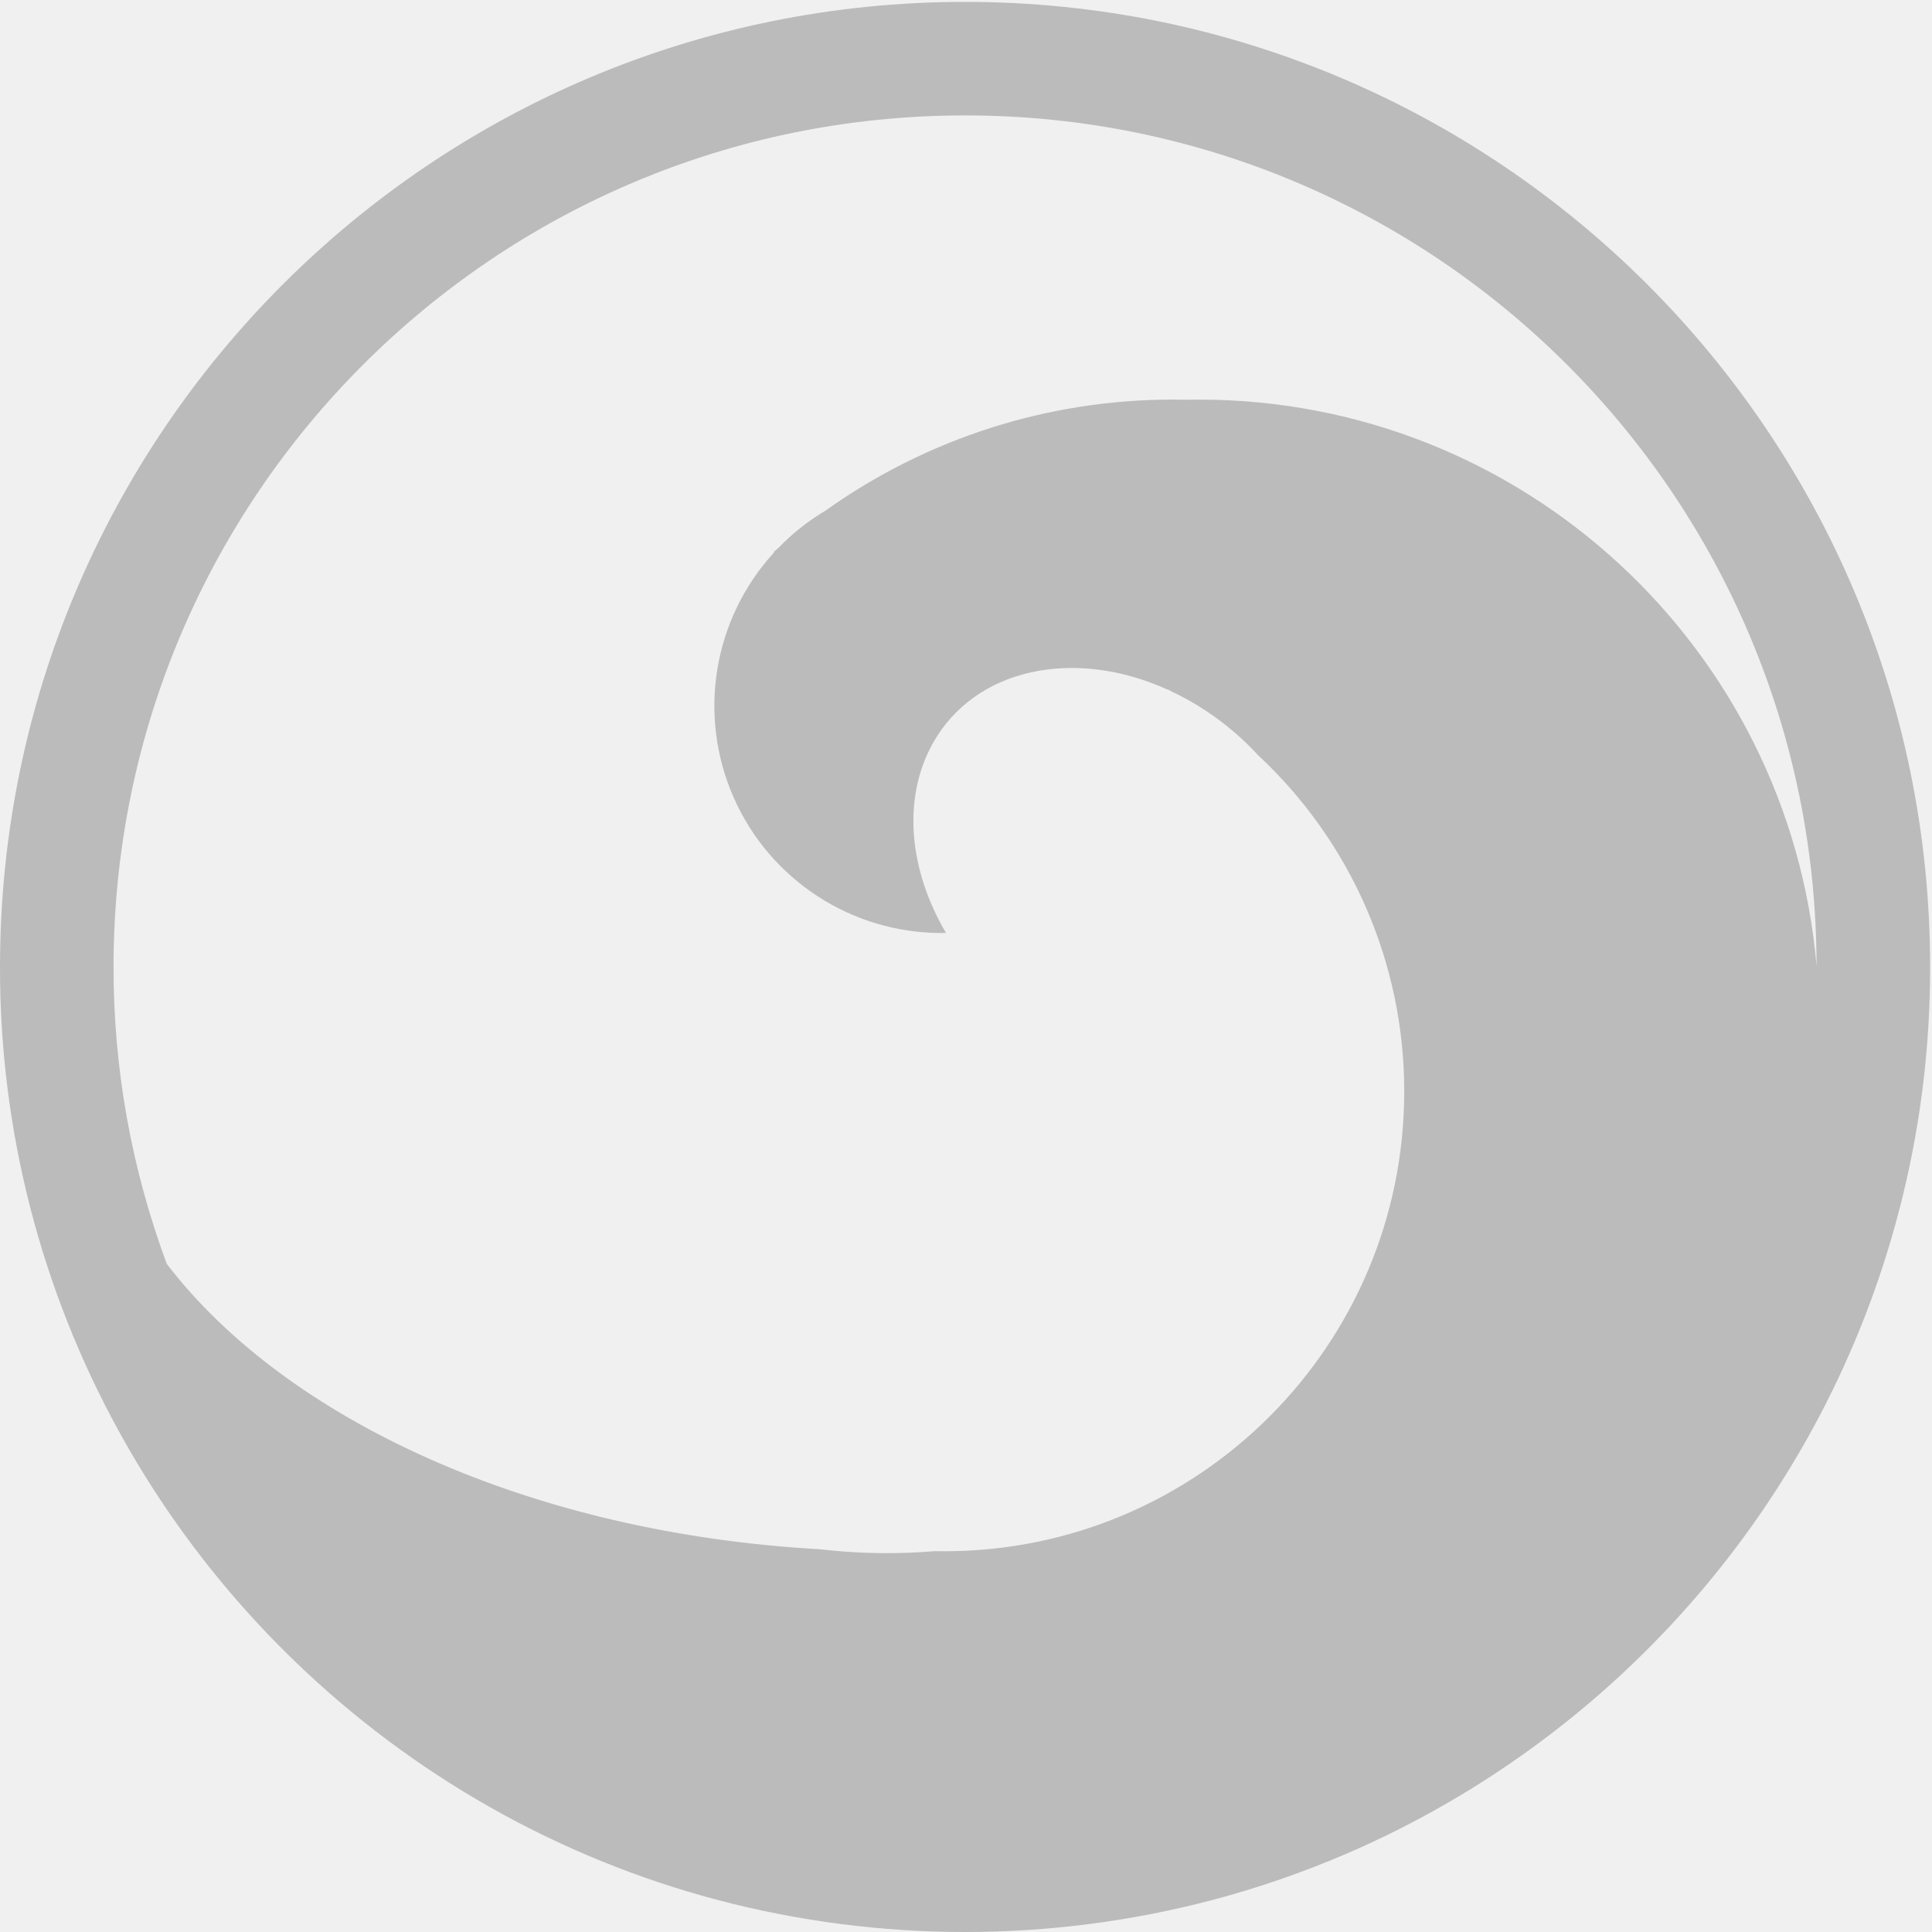
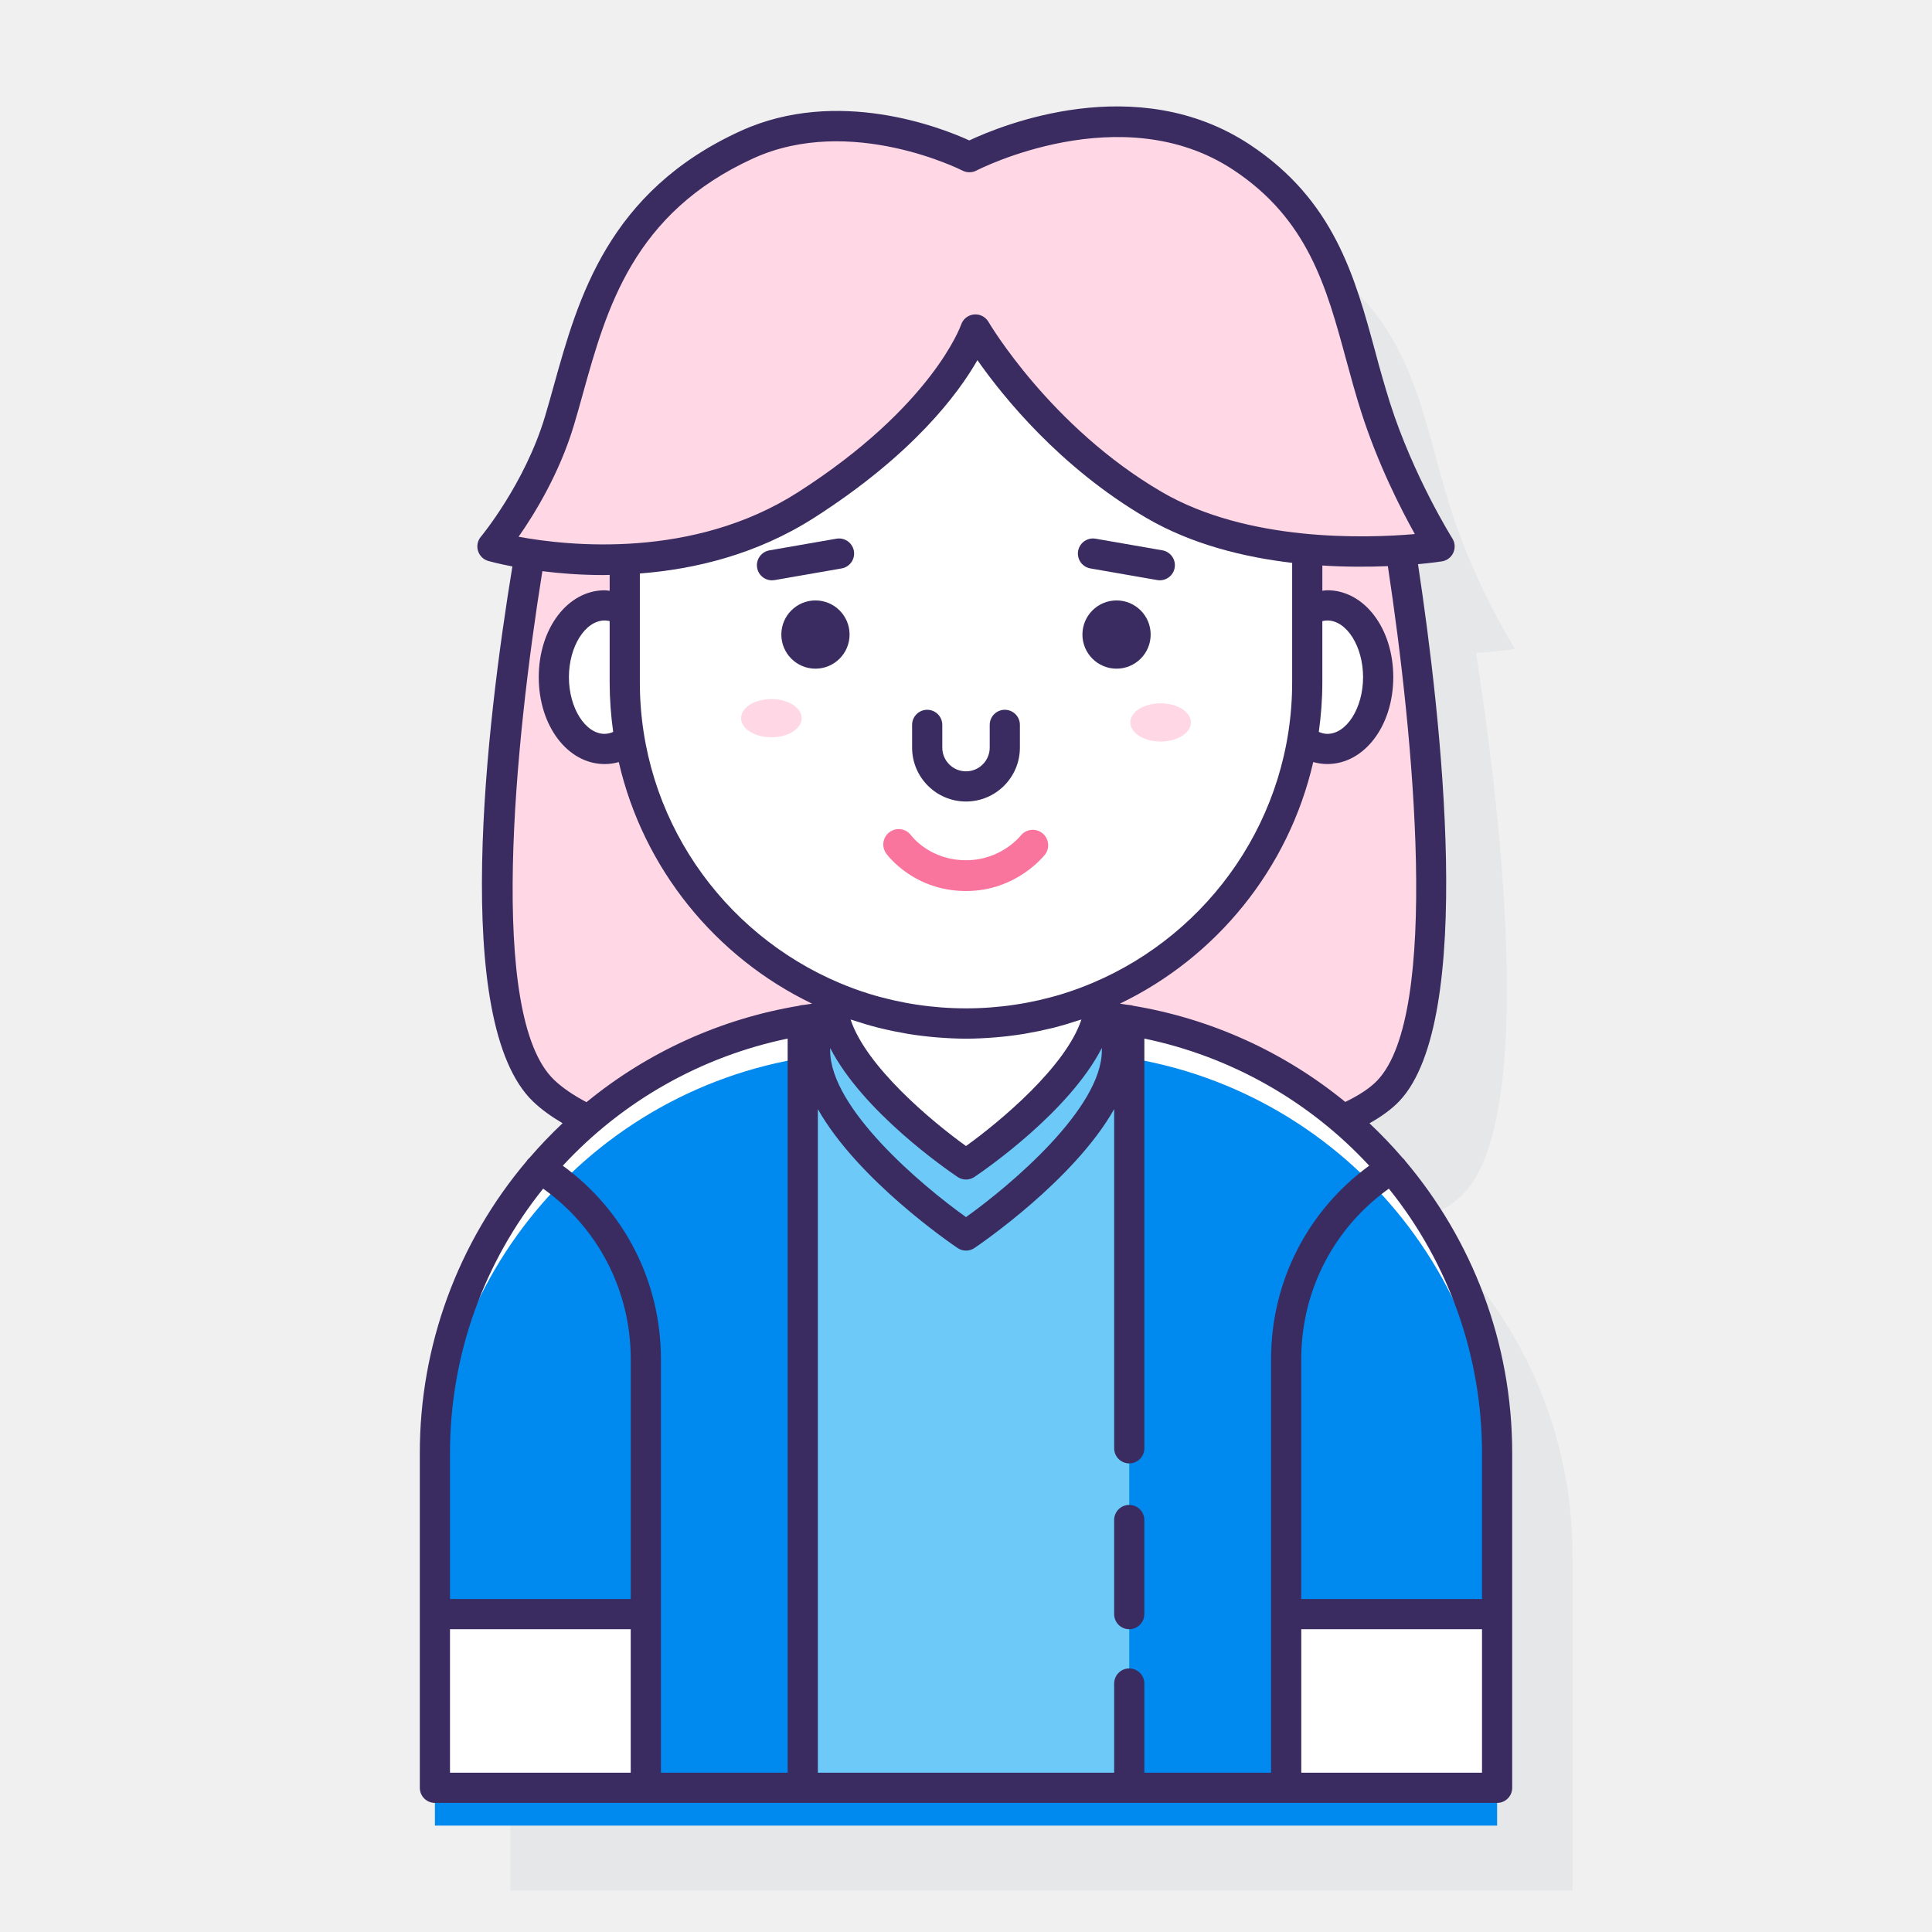
- <svg xmlns="http://www.w3.org/2000/svg" width="64" height="64" class="icon" p-id="11927" t="1575202564746" version="1.1" viewBox="0 0 1024 1024">
+ <svg xmlns="http://www.w3.org/2000/svg" t="1596323591432" class="icon" viewBox="0 0 1024 1024" version="1.1" p-id="3508" width="200" height="200">
  <defs>
    <style type="text/css" />
  </defs>
-   <path fill="#bbb" d="M967.054 745.335q-1.483 2.897-2.997 5.763c-0.307 0.579-0.62 1.156-0.929 1.734q-1.06 1.987-2.131 3.965c-0.39 0.715-0.786 1.428-1.18 2.141q-0.971 1.762-1.951 3.519c-0.429 0.764-0.863 1.525-1.299 2.286q-0.949 1.671-1.907 3.337-0.677 1.172-1.364 2.339-0.951 1.625-1.913 3.246-0.699 1.177-1.407 2.348-0.967 1.605-1.945 3.203-0.712 1.165-1.432 2.326-0.994 1.598-1.998 3.197-0.718 1.138-1.439 2.274-1.033 1.619-2.079 3.231-0.708 1.099-1.421 2.186-1.092 1.669-2.198 3.328c-0.453 0.679-0.899 1.36-1.358 2.037q-1.199 1.785-2.423 3.558c-0.4 0.584-0.799 1.173-1.199 1.755q-1.468 2.121-2.957 4.224c-0.245 0.346-0.486 0.694-0.73 1.04q-3.769 5.305-7.668 10.51c-0.311 0.415-0.626 0.825-0.938 1.238q-1.474 1.954-2.96 3.896c-0.413 0.536-0.83 1.069-1.246 1.604q-1.355 1.747-2.721 3.486c-0.459 0.581-0.921 1.159-1.383 1.738q-1.322 1.66-2.653 3.31-0.723 0.893-1.453 1.781-1.324 1.618-2.658 3.229-0.737 0.887-1.48 1.77-1.347 1.609-2.709 3.206-0.734 0.862-1.473 1.72-1.399 1.623-2.807 3.235c-0.474 0.541-0.948 1.085-1.425 1.624q-1.475 1.672-2.966 3.331c-0.44 0.49-0.877 0.98-1.318 1.468q-1.611 1.778-3.238 3.542l-1.099 1.199q-1.879 2.024-3.78 4.029c-0.206 0.216-0.408 0.435-0.613 0.65q-6.807 7.158-13.886 14.053l-0.366 0.353q-2.136 2.075-4.296 4.127c-0.28 0.266-0.562 0.529-0.843 0.799q-1.934 1.828-3.885 3.637c-0.352 0.326-0.705 0.648-1.058 0.973q-1.863 1.715-3.742 3.415-0.575 0.518-1.153 1.035-1.855 1.665-3.726 3.313l-1.172 1.027q-1.893 1.654-3.796 3.29l-1.123 0.961q-1.974 1.682-3.964 3.345c-0.331 0.276-0.66 0.553-0.992 0.828q-2.12 1.762-4.262 3.497l-0.735 0.599q-2.398 1.939-4.812 3.85l-0.227 0.181q-13.041 10.29-26.755 19.746l-0.158 0.108q-2.613 1.798-5.252 3.568l-0.471 0.314q-2.498 1.671-5.014 3.313l-0.606 0.394q-2.474 1.608-4.967 3.189l-0.621 0.393q-2.522 1.592-5.064 3.158l-0.525 0.324q-2.646 1.624-5.314 3.218l-0.292 0.175a509.962 509.962 0 0 1-53.521 27.773l-0.106 0.048q-3.023 1.346-6.064 2.654l-0.14 0.049a508.13 508.13 0 0 1-70.641 24.376 514.996 514.996 0 0 1-262.331 0 508.279 508.279 0 0 1-120.743-49.252 513.267 513.267 0 0 1-102.973-76.91l-0.042-0.04q-2.287-2.206-4.548-4.439l-0.06-0.06q-2.26-2.233-4.496-4.496l-0.042-0.042A513.614 513.614 0 0 1 72.63 775.354l-0.035-0.059q-1.641-2.734-3.249-5.495l-0.049-0.084q-1.606-2.757-3.18-5.535l-0.037-0.065q-1.586-2.802-3.139-5.626A509.193 509.193 0 0 1 0.001 512.498C0.001 230.005 229.006 0.999 511.5 0.999s511.499 229.006 511.499 511.499a509.348 509.348 0 0 1-55.945 232.836zM511.5 61.175C262.244 61.175 60.177 263.242 60.177 512.498a450.331 450.331 0 0 0 28.23 157.399c63.386 82.819 193.265 142.76 346.273 151.239a305.601 305.601 0 0 0 35.36 2.058q12.86 0 25.399-1.052 2.53 0.053 5.071 0.053c134.625 0 243.761-109.136 243.761-243.761a243.019 243.019 0 0 0-77.343-178.051A150.571 150.571 0 0 0 639.075 376.671a146.21 146.21 0 0 0-18.304-10.27c-0.578-0.328-1.144-0.674-1.724-0.999 0 0.063 0.007 0.127 0.011 0.191-49.6-22.541-102.488-11.634-124.795 28.648-16.284 29.41-12.288 67.305 7.133 100.214-0.799 0.015-1.583 0.06-2.382 0.06a120.373 120.373 0 0 1-88.813-201.635c-0.01-0.133-0.015-0.268-0.025-0.4 0.799-0.712 1.611-1.406 2.417-2.109A120.813 120.813 0 0 1 437.572 270.613 316.654 316.654 0 0 1 621.892 211.793c2.255 0 4.496 0.039 6.743 0.085 2.248-0.045 4.489-0.085 6.743-0.085 171.932 0 313.007 132.021 327.438 300.214C962.551 262.975 760.594 61.175 511.5 61.175z" p-id="11928" />
+   <path d="M751.856 647.736c10.48-4.632 18.76-9.712 24.024-15.264 39.376-41.584 18.344-210.152 6.416-286.44 12.744-0.8 20.704-2.032 20.704-2.032s-20.992-33.24-33.912-73.712C753.432 221.264 750 172 698 137.672c-64.008-42.264-144.192 0-144.192 0s-62-32.072-117.808-6.672c-75.624 34.424-84.888 97.84-99.52 146.552C325.192 315.16 301 344 301 344s7.504 2.128 19.936 4.048c-12.848 77.48-34.728 244.328 7.184 284.424 6.032 5.768 14.128 10.912 23.728 15.52-49.768 42.64-81.344 105.904-81.344 176.576v177.384h562.984V824.56c0-70.808-31.696-134.184-81.632-176.824z" fill="#E6E7E8" p-id="3509" />
+   <path d="M441.024 530.192v-2.232c-64.6-27.592-109.896-91.632-109.896-166.32v-65.256a256.84 256.84 0 0 1-50.2-2.712c-12.848 77.48-34.728 244.328 7.184 284.424 6.032 5.768 14.128 10.912 23.728 15.52a231.472 231.472 0 0 1 130.272-54.976 38.288 38.288 0 0 1-1.088-8.448zM742.288 291.656a326.864 326.864 0 0 1-49.424-0.616v70.592c0 74.688-45.296 138.728-109.896 166.32v2.232c0 2.776-0.432 5.6-1.096 8.448a231.48 231.48 0 0 1 129.976 54.728c10.48-4.632 18.76-9.712 24.024-15.264 39.384-41.576 18.352-210.152 6.416-286.44z" fill="#FFD7E5" p-id="3510" />
+   <path d="M512 542.504a180.32 180.32 0 0 1-70.976-14.472v2.152c0 39.2 70.976 86.976 70.976 86.976s70.976-47.776 70.976-86.976v-2.152A180.176 180.176 0 0 1 512 542.504zM703.504 320.864c-3.784 0-7.376 1.12-10.64 3.104v37.672a182.16 182.16 0 0 1-2.568 30.256c3.92 3.136 8.384 5.072 13.208 5.072 14.888 0 26.952-17.04 26.952-38.056s-12.064-38.048-26.952-38.048zM331.136 361.64v-37.672a20.36 20.36 0 0 0-10.64-3.104c-14.888 0-26.952 17.04-26.952 38.056s12.064 38.056 26.952 38.056c4.824 0 9.288-1.936 13.208-5.072a181.48 181.48 0 0 1-2.568-30.264z" fill="#FFFFFF" p-id="3511" />
+   <path d="M581.864 538.68c-8.72 37.272-69.864 78.48-69.864 78.48s-61.144-41.208-69.864-78.488c-118.616 10.56-211.624 110.152-211.624 231.52v177.384h562.984V770.192c-0.008-121.36-93.016-220.952-211.632-231.512z" fill="#FFFFFF" p-id="3512" />
+   <path d="M573.24 558.056C553.84 588.92 512 617.16 512 617.16s-41.84-28.24-61.24-59.104c-122.712 6.368-220.248 107.872-220.248 232.168v177.384h562.984V790.232c-0.008-124.296-97.544-225.8-220.256-232.176z" fill="#0089EF" p-id="3513" />
+   <path d="M581.856 538.696C573.12 575.968 512 617.16 512 617.16s-61.12-41.192-69.856-78.464a232.8 232.8 0 0 0-16.664 2.032v406.848h173.04V540.728a237.472 237.472 0 0 0-16.664-2.032z" fill="#6DC9F7" p-id="3514" />
+   <path d="M512 542.504a180.32 180.32 0 0 1-70.976-14.472v2.152c0 39.2 70.976 86.976 70.976 86.976s70.976-47.776 70.976-86.976v-2.152A180.176 180.176 0 0 1 512 542.504z" fill="#FFFFFF" p-id="3515" />
+   <path d="M611.688 267.632C560.496 237.76 529.136 193.52 519.92 179.304h-4.872c-5.896 12.68-27.096 49.512-87.76 88.328-31.872 20.392-66.656 27.408-96.152 28.752v65.256c0 99.888 80.976 180.864 180.864 180.864s180.864-80.976 180.864-180.864v-70.592c-26.408-2.416-56.096-8.784-81.176-23.416z" fill="#FFFFFF" p-id="3516" />
+   <path d="M517 174.632s-14.696 45-89.712 93-166.288 22-166.288 22 24.192-28.84 35.48-66.448c14.632-48.712 23.888-112.128 99.52-146.552 55.808-25.408 117.808 6.672 117.808 6.672s80.184-42.264 144.192 0c52 34.328 55.432 83.592 71.088 132.624 12.92 40.464 33.912 73.712 33.912 73.712s-89.624 14-151.312-22-94.688-93.008-94.688-93.008z" fill="#FFD7E5" p-id="3517" data-spm-anchor-id="a313x.7781069.0.i1" class="selected" />
+   <path d="M615.152 372.768c-8.872 0-16.064 4.536-16.064 10.128s7.192 10.128 16.064 10.128 16.064-4.536 16.064-10.128-7.192-10.128-16.064-10.128zM408.848 370.52c-8.872 0-16.064 4.536-16.064 10.128s7.192 10.128 16.064 10.128 16.064-4.536 16.064-10.128-7.192-10.128-16.064-10.128z" fill="#FFD7E5" p-id="3518" />
+   <path d="M512 472.264c-27.632 0-41.696-19.048-42.28-19.864a8.16 8.16 0 0 1 13.216-9.592c0.496 0.656 10.12 13.128 29.064 13.128 18.896 0 29.048-13.104 29.152-13.232a8.176 8.176 0 0 1 13.016 9.856c-0.616 0.8-15.24 19.704-42.168 19.704z" fill="#FA759E" p-id="3519" />
+   <path d="M230.512 855.52h111.792v92.056H230.512zM681.704 855.52h111.792v92.056H681.704z" fill="#FFFFFF" p-id="3520" />
+   <path d="M744.688 615.184c-0.032-0.048-0.032-0.112-0.064-0.16-0.312-0.504-0.776-0.832-1.176-1.24a240.616 240.616 0 0 0-17.6-18.416c6.432-3.608 11.816-7.52 15.84-11.76 40.44-42.704 22.152-203.632 9.88-284.584 7.288-0.672 11.88-1.36 12.664-1.48a8 8 0 0 0 5.536-12.176c-0.2-0.32-20.592-32.832-33.056-71.864a638.104 638.104 0 0 1-7.88-27.408c-10.688-39.312-21.736-79.96-66.424-109.456-60-39.624-131.552-10.248-148.648-2.216-14.736-6.72-69.752-28.424-121.072-5.064-70.504 32.08-86.336 88.992-99.072 134.72-1.592 5.744-3.168 11.368-4.8 16.808-10.656 35.48-33.72 63.336-33.952 63.608a8.008 8.008 0 0 0 3.944 12.832c0.8 0.224 5.392 1.488 12.768 2.904-13.576 82.672-32.856 241.688 11.016 283.648 4.336 4.144 9.624 7.936 15.592 11.448a242.48 242.48 0 0 0-17.56 18.368c-0.432 0.432-0.92 0.792-1.248 1.328-0.032 0.056-0.032 0.112-0.064 0.168a239.296 239.296 0 0 0-56.8 155V947.576a8 8 0 0 0 8 8h562.984a8 8 0 0 0 8-8V770.192c0-59.024-21.392-113.12-56.808-155.008z m40.808 232.336H689.688V720.368c0-36.256 17.224-69.528 46.432-90.36a223.232 223.232 0 0 1 49.368 140.184v77.328z m-55.432-274.92c-3.792 4-9.592 7.84-17.04 11.456a239.568 239.568 0 0 0-112.592-51.008c-0.216-0.056-0.4-0.184-0.624-0.224-0.928-0.152-1.88-0.208-2.808-0.344-1.144-0.176-2.28-0.368-3.432-0.528 51.12-24.576 89.496-71.52 102.472-128.056 2.4 0.68 4.896 1.056 7.472 1.056 19.6 0 34.952-20.224 34.952-46.048s-15.352-46.056-34.952-46.056c-0.904 0-1.76 0.176-2.64 0.264v-13.376c12.936 0.808 24.816 0.744 34.72 0.328 13.712 90.296 27.824 237.312-5.528 272.536z m-431.76 45.24a224.56 224.56 0 0 1 119.168-67.368v389.104h-67.168v-219.2c0.008-41.008-19.28-78.656-52-102.536z m26.696-229.92a11.584 11.584 0 0 1-4.512 1.048c-10.272 0-18.952-13.76-18.952-30.048 0-16.296 8.68-30.056 18.952-30.056 0.896 0 1.776 0.136 2.64 0.336v32.44c0.008 8.92 0.672 17.688 1.872 26.28z m14.136-83.96c28.864-2.232 61.784-9.96 92.472-29.592 52.416-33.536 76.36-65.832 86.448-83.488 13.448 19.2 43.656 56.84 89.608 83.664 24.032 14.024 51.792 20.8 77.208 23.784v63.32c0 71.528-43.664 133.04-105.736 159.296-5.096 2.152-10.272 4.064-15.528 5.704l-0.232 0.08a174.744 174.744 0 0 1-102.744 0l-0.232-0.08a167.16 167.16 0 0 1-15.528-5.704c-62.072-26.256-105.736-87.768-105.736-159.296v-57.688z m361.728 25.24c0.864-0.2 1.744-0.336 2.64-0.336 10.272 0 18.952 13.76 18.952 30.056 0 16.288-8.68 30.048-18.952 30.048-1.56 0-3.056-0.432-4.512-1.048 1.2-8.592 1.872-17.36 1.872-26.28V329.2zM573.176 540.368c-8.224 24.848-42.752 53.824-61.176 67.048-18.432-13.224-52.952-42.2-61.176-67.048 0.664 0.232 1.352 0.376 2.024 0.6 4.088 1.352 8.224 2.608 12.432 3.68 0.568 0.144 1.144 0.256 1.72 0.4 4.288 1.056 8.64 1.952 13.04 2.704l1.416 0.256c4.776 0.776 9.608 1.36 14.496 1.776l1.128 0.088c4.928 0.384 9.896 0.648 14.928 0.648s9.992-0.256 14.928-0.648l1.128-0.088a191.728 191.728 0 0 0 14.496-1.776l1.416-0.256a184.56 184.56 0 0 0 13.04-2.704c0.576-0.136 1.152-0.256 1.728-0.4a186.656 186.656 0 0 0 12.432-3.68c0.648-0.224 1.336-0.376 2-0.6zM440 555.432c17.288 33.712 61.416 64.248 67.528 68.368a7.976 7.976 0 0 0 8.944 0c6.112-4.112 50.24-34.656 67.528-68.368v1.36c0 30.616-48.376 71.448-72 88.296-23.624-16.848-72-57.68-72-88.296v-1.36zM304.152 225.488c1.664-5.536 3.256-11.264 4.88-17.12 12.456-44.736 26.568-95.448 90.28-124.456 51.512-23.448 110.24 6.208 110.824 6.504 2.336 1.192 5.096 1.176 7.4-0.024 0.76-0.4 76.848-39.488 136.064-0.408 39.64 26.168 49.432 62.176 59.792 100.304 2.496 9.168 5.072 18.64 8.088 28.08 8.776 27.488 21.032 51.472 28.408 64.696-25.84 2.248-88.528 4.296-134.16-22.336-59.016-34.448-91.488-89.56-91.808-90.112a8.008 8.008 0 0 0-14.52 1.488c-0.144 0.432-15.248 43.24-86.432 88.784-55.648 35.616-121.768 28.464-148.112 23.6 8.4-11.992 21.616-33.448 29.296-59zM293.656 572.32c-35.352-33.808-20.776-178.808-6.192-269.576 9.248 1.16 20.28 2.048 32.536 2.048 1.016 0 2.104-0.064 3.136-0.08v8.416c-0.88-0.088-1.744-0.264-2.64-0.264-19.6 0-34.952 20.232-34.952 46.056s15.352 46.048 34.952 46.048c2.576 0 5.072-0.376 7.472-1.056 12.984 56.528 51.352 103.472 102.472 128.056-1.152 0.16-2.288 0.352-3.432 0.528-0.936 0.136-1.88 0.192-2.816 0.344-0.224 0.04-0.408 0.168-0.632 0.224a239.536 239.536 0 0 0-112.712 51.112c-6.968-3.688-12.776-7.632-17.192-11.856z m-5.776 57.688c29.2 20.832 46.432 54.104 46.432 90.36v127.152H238.504v-77.328c0-53.016 18.528-101.752 49.376-140.184z m-49.376 309.568v-76.056h95.792v76.056H238.504z m194.976 0V587.848c21.304 37.752 71.376 71.816 74.056 73.624a7.976 7.976 0 0 0 8.944 0c2.68-1.808 52.752-35.872 74.056-73.624v179.784a8 8 0 1 0 16 0V550.472a224.504 224.504 0 0 1 119.168 67.368c-32.72 23.88-52.008 61.52-52.008 102.528v219.2h-67.168v-47.272a8 8 0 1 0-16 0v47.272H433.48z m352.016 0H689.704v-76.056h95.792v76.056z" fill="#3A2C60" p-id="3521" />
+   <path d="M598.52 863.52a8 8 0 0 0 8-8v-49.888a8 8 0 1 0-16 0v49.888a8 8 0 0 0 8 8zM432.208 318.24a18.08 18.08 0 1 0 0 36.168 18.08 18.08 0 0 0 0-36.168zM591.792 318.24a18.08 18.08 0 1 0 0 36.168 18.08 18.08 0 0 0 0-36.168zM512 424.824a28.6 28.6 0 0 0 28.568-28.568v-12.056a8 8 0 1 0-16 0v12.056c0 6.928-5.64 12.568-12.568 12.568s-12.568-5.64-12.568-12.568v-12.056a8 8 0 1 0-16 0v12.056A28.6 28.6 0 0 0 512 424.824zM578.032 301.296l35.416 6.168a8 8 0 0 0 2.752-15.76l-35.416-6.168a8 8 0 1 0-2.752 15.76zM409.168 307.584c0.456 0 0.912-0.04 1.384-0.12l35.416-6.168a8 8 0 1 0-2.752-15.76l-35.416 6.168a8 8 0 0 0 1.368 15.88z" fill="#3A2C60" p-id="3522" />
</svg>
